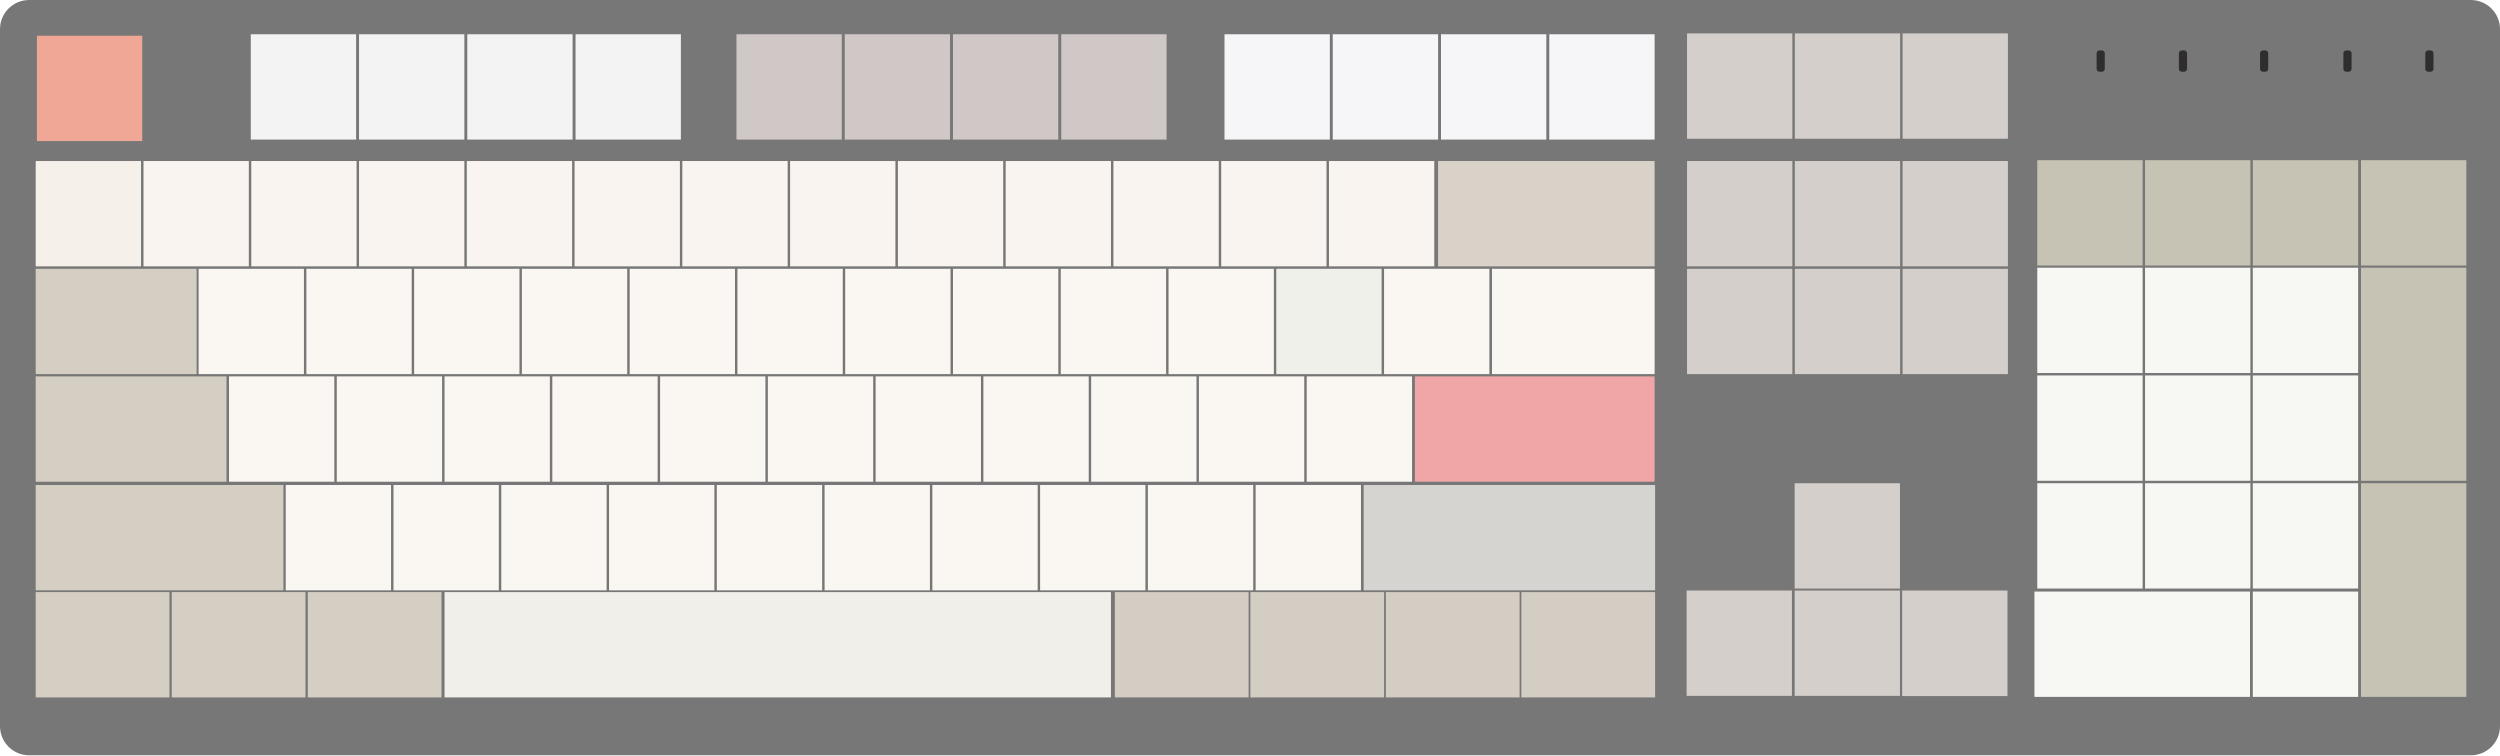
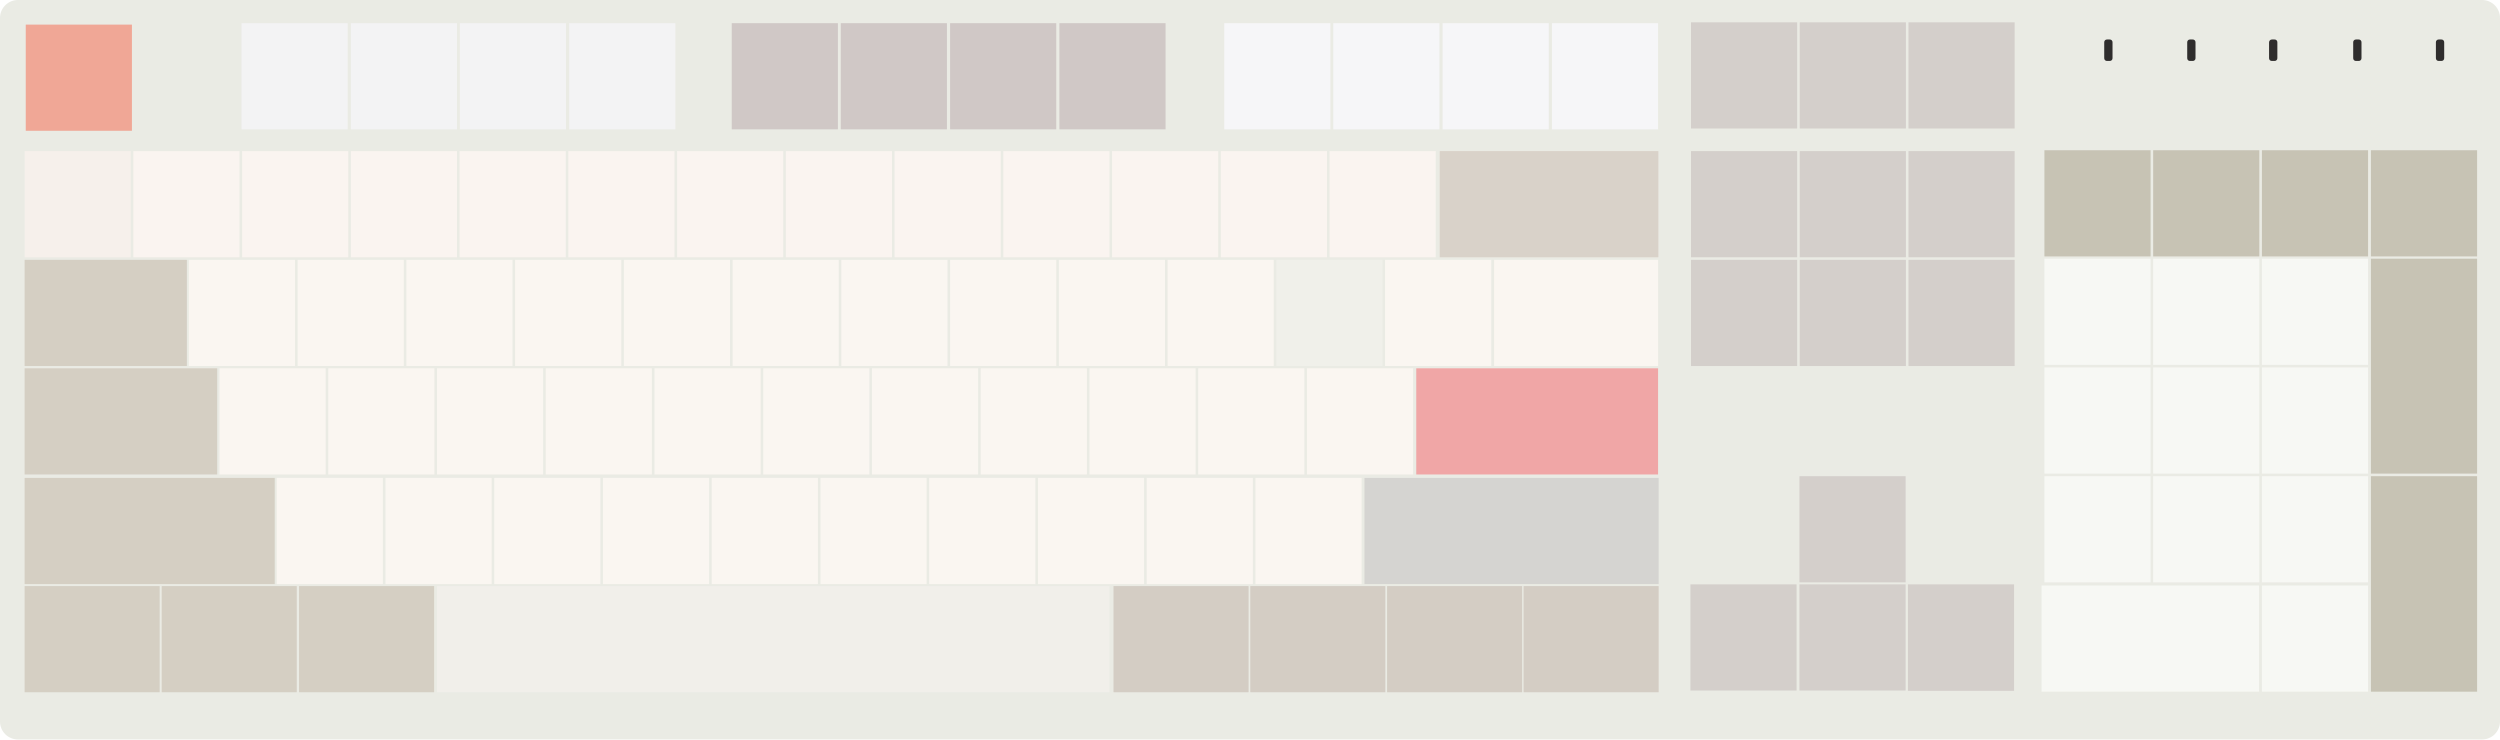
- <svg xmlns="http://www.w3.org/2000/svg" id="tactile" viewBox="0 0 881.54 266.33">
+ <svg xmlns="http://www.w3.org/2000/svg" viewBox="0 0 873.6 258.4">
  <defs>
-     <style>.cls-1{fill:#777;stroke:#777;stroke-miterlimit:10;stroke-width:8px;}.cls-2{fill:#2f2d2d;}.cls-3{fill:#f0a796;}.cls-4{fill:#f3f3f4;}.cls-5{fill:#f6f0eb;}.cls-6{fill:#d5cfc3;}.cls-7{fill:#d4cdc4;}.cls-8{fill:#f1efea;}.cls-9{fill:#faf4f0;}.cls-10{fill:#faf6f1;}.cls-11{fill:#f0f0ea;}.cls-12{fill:#d9d2c9;}.cls-13{fill:#f0a6a6;}.cls-14{fill:#f7f8f4;}.cls-15{fill:#d5d4d1;}.cls-16{fill:#d0c8c6;}.cls-17{fill:#f6f6f8;}.cls-18{fill:#d4cfcb;}.cls-19{fill:#c7c3b4;}</style>
+     <style>.cls-1{fill:#eaebe4;}.cls-2{fill:#2f2d2d;}.cls-3{fill:#f0a796;}.cls-4{fill:#f3f3f4;}.cls-5{fill:#f6f0eb;}.cls-6{fill:#d5cfc3;}.cls-7{fill:#d4cdc4;}.cls-8{fill:#f1efea;}.cls-9{fill:#faf4f0;}.cls-10{fill:#faf6f1;}.cls-11{fill:#f0f0ea;}.cls-12{fill:#d9d2c9;}.cls-13{fill:#f0a6a6;}.cls-14{fill:#f7f8f4;}.cls-15{fill:#d5d4d1;}.cls-16{fill:#d0c8c6;}.cls-17{fill:#f6f6f8;}.cls-18{fill:#d4cfcb;}.cls-19{fill:#c7c3b4;}</style>
  </defs>
-   <g id="KeyBoard_Plate" data-name="KeyBoard Plate">
-     <rect id="Plate" class="cls-1" x="4" y="4" width="873.54" height="258.33" rx="6.28" />
-     <rect id="KeyBoard_LED5" data-name="KeyBoard LED5" class="cls-2" x="768.31" y="17.78" width="2.88" height="7.51" rx="1" />
-     <rect id="KeyBoard_LED4" data-name="KeyBoard LED4" class="cls-2" x="855.2" y="17.78" width="2.88" height="7.51" rx="1" />
-     <rect id="KeyBoard_LED3" data-name="KeyBoard LED3" class="cls-2" x="826.32" y="17.78" width="2.88" height="7.51" rx="1" />
-     <rect id="KeyBoard_LED2" data-name="KeyBoard LED2" class="cls-2" x="796.93" y="17.78" width="2.88" height="7.51" rx="1" />
-     <rect id="KeyBoard_LED1" data-name="KeyBoard LED1" class="cls-2" x="739.3" y="17.78" width="2.88" height="7.51" rx="1" />
-   </g>
-   <g id="KeyBoard_Keys" data-name="KeyBoard Keys">
-     <rect id="Escape" class="cls-3" x="13.02" y="12.6" width="37.14" height="37.14" />
-     <rect id="F1" class="cls-4" x="88.43" y="12.08" width="37.14" height="37.14" />
-     <rect id="F2" class="cls-4" x="126.6" y="12.08" width="37.14" height="37.14" />
-     <rect id="F3" class="cls-4" x="164.77" y="12.08" width="37.14" height="37.14" />
-     <rect id="F4" class="cls-4" x="202.95" y="12.08" width="37.14" height="37.14" />
-     <rect id="_" data-name="`" class="cls-5" x="12.59" y="56.78" width="37.14" height="37.14" />
-     <rect id="L_Ctrl" data-name="L Ctrl" class="cls-6" x="12.59" y="208.78" width="47.16" height="37.14" />
-     <rect id="L_Win_Cmd" data-name="L Win Cmd" class="cls-6" x="60.56" y="208.78" width="47.16" height="37.14" />
-     <rect id="L_Alt" data-name="L Alt" class="cls-6" x="108.53" y="208.78" width="47.16" height="37.14" />
-     <rect id="R_Alt" data-name="R Alt" class="cls-7" x="393.12" y="208.78" width="47.16" height="37.14" />
-     <rect id="R_Win_Cmd" data-name="R Win Cmd" class="cls-7" x="440.9" y="208.78" width="47.16" height="37.14" />
-     <rect id="Fn" class="cls-7" x="488.68" y="208.78" width="47.16" height="37.14" />
-     <rect id="R_Ctrl" data-name="R Ctrl" class="cls-7" x="536.46" y="208.78" width="47.16" height="37.14" />
-     <rect id="SpaceBar" class="cls-8" x="156.75" y="208.78" width="234.99" height="37.14" />
-     <rect id="_1" data-name=" 1" class="cls-9" x="50.6" y="56.78" width="37.14" height="37.14" />
-     <rect id="_2" data-name=" 2" class="cls-9" x="88.6" y="56.78" width="37.14" height="37.14" />
-     <rect id="_3" data-name=" 3" class="cls-9" x="126.6" y="56.78" width="37.14" height="37.14" />
-     <rect id="_4" data-name=" 4" class="cls-9" x="164.6" y="56.78" width="37.14" height="37.14" />
-     <rect id="_5" data-name=" 5" class="cls-9" x="202.6" y="56.78" width="37.14" height="37.14" />
-     <rect id="_6" data-name=" 6" class="cls-9" x="240.6" y="56.78" width="37.14" height="37.14" />
-     <rect id="_7" data-name=" 7" class="cls-9" x="278.6" y="56.78" width="37.14" height="37.14" />
-     <rect id="_8" data-name=" 8" class="cls-9" x="316.61" y="56.78" width="37.14" height="37.14" />
-     <rect id="_9" data-name=" 9" class="cls-9" x="354.61" y="56.78" width="37.14" height="37.14" />
-     <rect id="_0" data-name=" 0" class="cls-9" x="392.61" y="56.78" width="37.14" height="37.14" />
-     <rect id="_-" data-name=" -" class="cls-9" x="430.61" y="56.78" width="37.14" height="37.14" />
-     <rect id="_2-2" data-name="=" class="cls-9" x="468.61" y="56.78" width="37.14" height="37.14" />
-     <rect id="q" class="cls-10" x="70.03" y="94.78" width="37.14" height="37.14" />
-     <rect id="w" class="cls-10" x="108.03" y="94.78" width="37.14" height="37.14" />
-     <rect id="e" class="cls-10" x="146.03" y="94.78" width="37.14" height="37.14" />
-     <rect id="r" class="cls-10" x="184.03" y="94.78" width="37.14" height="37.14" />
-     <rect id="t" class="cls-10" x="222.03" y="94.78" width="37.14" height="37.14" />
-     <rect id="y" class="cls-10" x="260.03" y="94.78" width="37.14" height="37.14" />
-     <rect id="u" class="cls-10" x="298.03" y="94.78" width="37.14" height="37.14" />
-     <rect id="i" class="cls-10" x="336.04" y="94.78" width="37.14" height="37.14" />
-     <rect id="o" class="cls-10" x="374.04" y="94.78" width="37.14" height="37.14" />
-     <rect id="p" class="cls-10" x="412.04" y="94.78" width="37.14" height="37.14" />
-     <rect id="_2-2" data-name=" 2-2" class="cls-11" x="450.04" y="94.78" width="37.14" height="37.14" />
-     <rect id="a" class="cls-10" x="80.75" y="132.72" width="37.14" height="37.14" />
-     <rect id="s" class="cls-10" x="118.75" y="132.72" width="37.14" height="37.14" />
-     <rect id="d" class="cls-10" x="156.75" y="132.72" width="37.14" height="37.14" />
-     <rect id="f" class="cls-10" x="194.76" y="132.72" width="37.14" height="37.14" />
-     <rect id="g" class="cls-10" x="232.76" y="132.72" width="37.14" height="37.14" />
-     <rect id="h" class="cls-10" x="270.76" y="132.72" width="37.14" height="37.14" />
-     <rect id="j" class="cls-10" x="308.76" y="132.72" width="37.14" height="37.14" />
-     <rect id="k" class="cls-10" x="346.76" y="132.72" width="37.14" height="37.14" />
-     <rect id="l" class="cls-10" x="384.76" y="132.72" width="37.14" height="37.14" />
-     <rect id="_3-2" data-name=" 3-2" class="cls-10" x="422.76" y="132.72" width="37.14" height="37.14" />
-     <rect id="z" class="cls-10" x="100.75" y="171.02" width="37.14" height="37.14" />
-     <rect id="x" class="cls-10" x="138.75" y="171.02" width="37.14" height="37.14" />
-     <rect id="c" class="cls-10" x="176.76" y="171.02" width="37.14" height="37.14" />
-     <rect id="v" class="cls-10" x="214.76" y="171.02" width="37.14" height="37.14" />
-     <rect id="b" class="cls-10" x="252.76" y="171.02" width="37.14" height="37.14" />
-     <rect id="n" class="cls-10" x="290.76" y="171.02" width="37.14" height="37.14" />
-     <rect id="m" class="cls-10" x="328.76" y="171.02" width="37.14" height="37.14" />
-     <rect id="_4-2" data-name=" 4-2" class="cls-10" x="366.76" y="171.02" width="37.14" height="37.14" />
-     <rect id="_." data-name=" ." class="cls-10" x="404.76" y="171.02" width="37.14" height="37.14" />
-     <rect id="_5-2" data-name=" 5-2" class="cls-10" x="442.76" y="171.02" width="37.14" height="37.14" />
-     <rect id="_6-2" data-name=" 6-2" class="cls-10" x="460.77" y="132.72" width="37.14" height="37.14" />
-     <rect id="_7-2" data-name=" 7-2" class="cls-10" x="488.04" y="94.78" width="37.14" height="37.14" />
-     <rect id="_8-2" data-name=" 8-2" class="cls-10" x="526.1" y="94.78" width="57.34" height="37.14" />
-     <rect id="Tab" class="cls-6" x="12.59" y="94.78" width="56.74" height="37.14" />
-     <rect id="CapsLock" class="cls-6" x="12.59" y="132.72" width="67.27" height="37.14" />
-     <rect id="LShift" class="cls-6" x="12.59" y="171.02" width="87.35" height="37.14" />
-     <rect id="Backspace" class="cls-12" x="507.09" y="56.78" width="76.35" height="37.14" />
-     <rect id="Enter" class="cls-13" x="498.91" y="132.72" width="84.53" height="37.14" />
-     <rect id="Num0" class="cls-14" x="717.38" y="208.59" width="76" height="37.14" />
-     <rect id="RShift" class="cls-15" x="480.84" y="171.02" width="102.78" height="37.14" />
-     <rect id="F5" class="cls-16" x="259.69" y="12.08" width="37.14" height="37.14" />
-     <rect id="F6" class="cls-16" x="297.86" y="12.08" width="37.14" height="37.14" />
-     <rect id="F7" class="cls-16" x="336.03" y="12.08" width="37.14" height="37.14" />
-     <rect id="F8" class="cls-16" x="374.21" y="12.08" width="37.14" height="37.14" />
-     <rect id="F9" class="cls-17" x="431.78" y="12.08" width="37.14" height="37.14" />
-     <rect id="F10" class="cls-17" x="469.95" y="12.08" width="37.14" height="37.14" />
-     <rect id="F11" class="cls-17" x="508.12" y="12.08" width="37.14" height="37.14" />
-     <rect id="F12" class="cls-17" x="546.3" y="12.08" width="37.14" height="37.14" />
-     <rect id="PrintScreen" class="cls-18" x="594.88" y="11.78" width="37.14" height="37.14" />
-     <rect id="ScrollLock" class="cls-18" x="632.88" y="11.78" width="37.14" height="37.14" />
-     <rect id="Pause" class="cls-18" x="670.88" y="11.78" width="37.14" height="37.14" />
-     <rect id="Insert" class="cls-18" x="594.88" y="56.78" width="37.14" height="37.14" />
-     <rect id="Home" class="cls-18" x="632.88" y="56.78" width="37.14" height="37.14" />
-     <rect id="PageUp" class="cls-18" x="670.88" y="56.78" width="37.14" height="37.14" />
-     <rect id="Delete" class="cls-18" x="594.88" y="94.78" width="37.14" height="37.14" />
-     <rect id="ArrowLeft" class="cls-18" x="594.72" y="208.23" width="37.14" height="37.14" />
-     <rect id="ArrowDown" class="cls-18" x="632.82" y="208.23" width="37.14" height="37.14" />
-     <rect id="ArrowRight" class="cls-18" x="670.73" y="208.23" width="37.14" height="37.22" />
-     <rect id="ArrowUp" class="cls-18" x="632.82" y="170.4" width="37.14" height="37.14" />
-     <rect id="End" class="cls-18" x="632.88" y="94.78" width="37.14" height="37.14" />
-     <rect id="PageDown" class="cls-18" x="670.88" y="94.78" width="37.14" height="37.14" />
-     <rect id="NumLock" class="cls-19" x="718.38" y="56.49" width="37.14" height="37.14" />
-     <rect id="_9-2" data-name="9-2" class="cls-19" x="756.38" y="56.49" width="37.14" height="37.14" />
-     <rect id="_10" data-name="10" class="cls-19" x="794.38" y="56.49" width="37.14" height="37.14" />
-     <rect id="Num7" class="cls-14" x="718.38" y="94.39" width="37.14" height="37.14" />
-     <rect id="Num8" class="cls-14" x="756.38" y="94.39" width="37.14" height="37.14" />
-     <rect id="Num9" class="cls-14" x="794.38" y="94.39" width="37.14" height="37.14" />
-     <rect id="Num4" class="cls-14" x="718.38" y="132.39" width="37.14" height="37.14" />
-     <rect id="Num5" class="cls-14" x="756.38" y="132.39" width="37.14" height="37.14" />
-     <rect id="Num6" class="cls-14" x="794.38" y="132.39" width="37.14" height="37.14" />
-     <rect id="Num1" class="cls-14" x="718.38" y="170.39" width="37.14" height="37.14" />
-     <rect id="Num2" class="cls-14" x="756.38" y="170.39" width="37.14" height="37.14" />
-     <rect id="Num." class="cls-14" x="794.38" y="208.59" width="37.14" height="37.14" />
-     <rect id="Num-" class="cls-19" x="832.53" y="56.49" width="37.14" height="37.14" />
-     <rect id="Num_" data-name="Num " class="cls-19" x="832.53" y="94.39" width="37.14" height="75.14" />
-     <rect id="NumEnter" class="cls-19" x="832.53" y="170.39" width="37.14" height="75.34" />
-     <rect id="Num3" class="cls-14" x="794.38" y="170.39" width="37.14" height="37.14" />
+   <g id="Layer_2" data-name="Layer 2">
+     <g id="tactile">
+       <g id="tactile-2" data-name="tactile">
+         <g id="KeyBoard_Plate" data-name="KeyBoard Plate">
+           <path id="Plate" class="cls-1" d="M6.3,0h861a6.27,6.27,0,0,1,6.3,6.3V252.1a6.27,6.27,0,0,1-6.3,6.3H6.3A6.27,6.27,0,0,1,0,252.1V6.3A6.27,6.27,0,0,1,6.3,0Z" />
+           <path id="KeyBoard_LED5" data-name="KeyBoard LED5" class="cls-2" d="M765.3,13.8h.9a.94.94,0,0,1,1,1v5.5a.94.94,0,0,1-1,1h-.9a.94.94,0,0,1-1-1V14.8A.94.94,0,0,1,765.3,13.8Z" />
+           <path id="KeyBoard_LED4" data-name="KeyBoard LED4" class="cls-2" d="M852.2,13.8h.9a.94.94,0,0,1,1,1v5.5a.94.94,0,0,1-1,1h-.9a.94.94,0,0,1-1-1V14.8A.94.94,0,0,1,852.2,13.8Z" />
+           <path id="KeyBoard_LED3" data-name="KeyBoard LED3" class="cls-2" d="M823.3,13.8h.9a.94.94,0,0,1,1,1v5.5a.94.94,0,0,1-1,1h-.9a.94.94,0,0,1-1-1V14.8A.94.94,0,0,1,823.3,13.8Z" />
+           <path id="KeyBoard_LED2" data-name="KeyBoard LED2" class="cls-2" d="M793.9,13.8h.9a.94.94,0,0,1,1,1v5.5a.94.94,0,0,1-1,1h-.9a.94.94,0,0,1-1-1V14.8A1,1,0,0,1,793.9,13.8Z" />
+           <path id="KeyBoard_LED1" data-name="KeyBoard LED1" class="cls-2" d="M736.3,13.8h.9a.94.94,0,0,1,1,1v5.5a.94.94,0,0,1-1,1h-.9a.94.94,0,0,1-1-1V14.8A.94.94,0,0,1,736.3,13.8Z" />
+         </g>
+         <g id="KeyBoard_Keys" data-name="KeyBoard Keys">
+           <rect id="Escape" class="cls-3" x="9" y="8.6" width="37.1" height="37.1" />
+           <rect id="F1" class="cls-4" x="84.4" y="8.1" width="37.1" height="37.1" />
+           <rect id="F2" class="cls-4" x="122.6" y="8.1" width="37.1" height="37.1" />
+           <rect id="F3" class="cls-4" x="160.7" y="8.1" width="37.1" height="37.1" />
+           <rect id="F4" class="cls-4" x="198.9" y="8.1" width="37.1" height="37.1" />
+           <rect id="_" data-name="`" class="cls-5" x="8.6" y="52.8" width="37.1" height="37.1" />
+           <rect id="L_Ctrl" data-name="L Ctrl" class="cls-6" x="8.6" y="204.8" width="47.2" height="37.1" />
+           <rect id="L_Win_Cmd" data-name="L Win Cmd" class="cls-6" x="56.5" y="204.8" width="47.2" height="37.1" />
+           <rect id="L_Alt" data-name="L Alt" class="cls-6" x="104.5" y="204.8" width="47.2" height="37.1" />
+           <rect id="R_Alt" data-name="R Alt" class="cls-7" x="389.1" y="204.8" width="47.2" height="37.1" />
+           <rect id="R_Win_Cmd" data-name="R Win Cmd" class="cls-7" x="436.9" y="204.8" width="47.2" height="37.1" />
+           <rect id="Fn" class="cls-7" x="484.7" y="204.8" width="47.2" height="37.1" />
+           <rect id="R_Ctrl" data-name="R Ctrl" class="cls-7" x="532.4" y="204.8" width="47.2" height="37.1" />
+           <rect id="SpaceBar" class="cls-8" x="152.7" y="204.8" width="235" height="37.1" />
+           <rect id="_1" data-name=" 1" class="cls-9" x="46.6" y="52.8" width="37.1" height="37.1" />
+           <rect id="_2" data-name=" 2" class="cls-9" x="84.6" y="52.8" width="37.1" height="37.1" />
+           <rect id="_3" data-name=" 3" class="cls-9" x="122.6" y="52.8" width="37.1" height="37.1" />
+           <rect id="_4" data-name=" 4" class="cls-9" x="160.6" y="52.8" width="37.1" height="37.1" />
+           <rect id="_5" data-name=" 5" class="cls-9" x="198.6" y="52.8" width="37.1" height="37.1" />
+           <rect id="_6" data-name=" 6" class="cls-9" x="236.6" y="52.8" width="37.1" height="37.1" />
+           <rect id="_7" data-name=" 7" class="cls-9" x="274.6" y="52.8" width="37.1" height="37.1" />
+           <rect id="_8" data-name=" 8" class="cls-9" x="312.6" y="52.8" width="37.1" height="37.1" />
+           <rect id="_9" data-name=" 9" class="cls-9" x="350.6" y="52.8" width="37.1" height="37.1" />
+           <rect id="_0" data-name=" 0" class="cls-9" x="388.6" y="52.8" width="37.1" height="37.1" />
+           <rect id="_-" data-name=" -" class="cls-9" x="426.6" y="52.8" width="37.1" height="37.1" />
+           <rect id="_2-2" data-name="=" class="cls-9" x="464.6" y="52.8" width="37.1" height="37.1" />
+           <rect id="q" class="cls-10" x="66" y="90.8" width="37.1" height="37.1" />
+           <rect id="w" class="cls-10" x="104" y="90.8" width="37.1" height="37.1" />
+           <rect id="e" class="cls-10" x="142" y="90.8" width="37.1" height="37.1" />
+           <rect id="r" class="cls-10" x="180" y="90.8" width="37.1" height="37.1" />
+           <rect id="t" class="cls-10" x="218" y="90.8" width="37.1" height="37.1" />
+           <rect id="y" class="cls-10" x="256" y="90.8" width="37.1" height="37.1" />
+           <rect id="u" class="cls-10" x="294" y="90.8" width="37.1" height="37.1" />
+           <rect id="i" class="cls-10" x="332" y="90.8" width="37.1" height="37.1" />
+           <rect id="o" class="cls-10" x="370" y="90.8" width="37.1" height="37.1" />
+           <rect id="p" class="cls-10" x="408" y="90.8" width="37.1" height="37.1" />
+           <rect id="_2-2" data-name=" 2-2" class="cls-11" x="446" y="90.8" width="37.1" height="37.1" />
+           <rect id="a" class="cls-10" x="76.7" y="128.7" width="37.1" height="37.1" />
+           <rect id="s" class="cls-10" x="114.7" y="128.7" width="37.1" height="37.1" />
+           <rect id="d" class="cls-10" x="152.7" y="128.7" width="37.1" height="37.1" />
+           <rect id="f" class="cls-10" x="190.7" y="128.7" width="37.1" height="37.1" />
+           <rect id="g" class="cls-10" x="228.7" y="128.7" width="37.1" height="37.1" />
+           <rect id="h" class="cls-10" x="266.7" y="128.7" width="37.1" height="37.1" />
+           <rect id="j" class="cls-10" x="304.7" y="128.7" width="37.1" height="37.1" />
+           <rect id="k" class="cls-10" x="342.7" y="128.7" width="37.1" height="37.1" />
+           <rect id="l" class="cls-10" x="380.7" y="128.7" width="37.1" height="37.1" />
+           <rect id="_3-2" data-name=" 3-2" class="cls-10" x="418.7" y="128.7" width="37.1" height="37.1" />
+           <rect id="z" class="cls-10" x="96.7" y="167" width="37.1" height="37.1" />
+           <rect id="x" class="cls-10" x="134.7" y="167" width="37.1" height="37.1" />
+           <rect id="c" class="cls-10" x="172.7" y="167" width="37.1" height="37.1" />
+           <rect id="v" class="cls-10" x="210.7" y="167" width="37.1" height="37.1" />
+           <rect id="b" class="cls-10" x="248.7" y="167" width="37.1" height="37.1" />
+           <rect id="n" class="cls-10" x="286.7" y="167" width="37.1" height="37.1" />
+           <rect id="m" class="cls-10" x="324.7" y="167" width="37.1" height="37.1" />
+           <rect id="_4-2" data-name=" 4-2" class="cls-10" x="362.7" y="167" width="37.1" height="37.1" />
+           <rect id="_." data-name=" ." class="cls-10" x="400.7" y="167" width="37.1" height="37.1" />
+           <rect id="_5-2" data-name=" 5-2" class="cls-10" x="438.7" y="167" width="37.1" height="37.1" />
+           <rect id="_6-2" data-name=" 6-2" class="cls-10" x="456.7" y="128.7" width="37.1" height="37.1" />
+           <rect id="_7-2" data-name=" 7-2" class="cls-10" x="484" y="90.8" width="37.1" height="37.1" />
+           <rect id="_8-2" data-name=" 8-2" class="cls-10" x="522.1" y="90.8" width="57.3" height="37.1" />
+           <rect id="Tab" class="cls-6" x="8.6" y="90.8" width="56.7" height="37.1" />
+           <rect id="CapsLock" class="cls-6" x="8.6" y="128.7" width="67.3" height="37.1" />
+           <rect id="LShift" class="cls-6" x="8.6" y="167" width="87.4" height="37.1" />
+           <rect id="Backspace" class="cls-12" x="503.1" y="52.8" width="76.4" height="37.1" />
+           <rect id="Enter" class="cls-13" x="494.9" y="128.7" width="84.5" height="37.1" />
+           <rect id="Num0" class="cls-14" x="713.4" y="204.6" width="76" height="37.1" />
+           <rect id="RShift" class="cls-15" x="476.8" y="167" width="102.8" height="37.1" />
+           <rect id="F5" class="cls-16" x="255.7" y="8.1" width="37.1" height="37.1" />
+           <rect id="F6" class="cls-16" x="293.8" y="8.1" width="37.1" height="37.1" />
+           <rect id="F7" class="cls-16" x="332" y="8.1" width="37.1" height="37.1" />
+           <rect id="F8" class="cls-16" x="370.2" y="8.1" width="37.1" height="37.1" />
+           <rect id="F9" class="cls-17" x="427.8" y="8.1" width="37.1" height="37.1" />
+           <rect id="F10" class="cls-17" x="465.9" y="8.1" width="37.1" height="37.1" />
+           <rect id="F11" class="cls-17" x="504.1" y="8.1" width="37.1" height="37.1" />
+           <rect id="F12" class="cls-17" x="542.3" y="8.1" width="37.1" height="37.1" />
+           <rect id="PrintScreen" class="cls-18" x="590.9" y="7.8" width="37.1" height="37.1" />
+           <rect id="ScrollLock" class="cls-18" x="628.9" y="7.8" width="37.1" height="37.1" />
+           <rect id="Pause" class="cls-18" x="666.9" y="7.8" width="37.1" height="37.1" />
+           <rect id="Insert" class="cls-18" x="590.9" y="52.8" width="37.1" height="37.1" />
+           <rect id="Home" class="cls-18" x="628.9" y="52.8" width="37.1" height="37.1" />
+           <rect id="PageUp" class="cls-18" x="666.9" y="52.8" width="37.1" height="37.1" />
+           <rect id="Delete" class="cls-18" x="590.9" y="90.8" width="37.1" height="37.1" />
+           <rect id="ArrowLeft" class="cls-18" x="590.7" y="204.2" width="37.1" height="37.1" />
+           <rect id="ArrowDown" class="cls-18" x="628.8" y="204.2" width="37.1" height="37.1" />
+           <rect id="ArrowRight" class="cls-18" x="666.7" y="204.2" width="37.1" height="37.2" />
+           <rect id="ArrowUp" class="cls-18" x="628.8" y="166.4" width="37.1" height="37.1" />
+           <rect id="End" class="cls-18" x="628.9" y="90.8" width="37.1" height="37.1" />
+           <rect id="PageDown" class="cls-18" x="666.9" y="90.8" width="37.1" height="37.1" />
+           <rect id="NumLock" class="cls-19" x="714.4" y="52.5" width="37.1" height="37.1" />
+           <rect id="_9-2" data-name="9-2" class="cls-19" x="752.4" y="52.5" width="37.1" height="37.1" />
+           <rect id="_10" data-name="10" class="cls-19" x="790.4" y="52.5" width="37.1" height="37.1" />
+           <rect id="Num7" class="cls-14" x="714.4" y="90.4" width="37.1" height="37.1" />
+           <rect id="Num8" class="cls-14" x="752.4" y="90.4" width="37.1" height="37.1" />
+           <rect id="Num9" class="cls-14" x="790.4" y="90.4" width="37.1" height="37.1" />
+           <rect id="Num4" class="cls-14" x="714.4" y="128.4" width="37.1" height="37.1" />
+           <rect id="Num5" class="cls-14" x="752.4" y="128.4" width="37.1" height="37.1" />
+           <rect id="Num6" class="cls-14" x="790.4" y="128.4" width="37.1" height="37.1" />
+           <rect id="Num1" class="cls-14" x="714.4" y="166.4" width="37.1" height="37.1" />
+           <rect id="Num2" class="cls-14" x="752.4" y="166.4" width="37.1" height="37.1" />
+           <rect id="Num." class="cls-14" x="790.4" y="204.6" width="37.1" height="37.1" />
+           <rect id="Num-" class="cls-19" x="828.5" y="52.5" width="37.1" height="37.1" />
+           <rect id="Num_" data-name="Num " class="cls-19" x="828.5" y="90.4" width="37.1" height="75.1" />
+           <rect id="NumEnter" class="cls-19" x="828.5" y="166.4" width="37.1" height="75.3" />
+           <rect id="Num3" class="cls-14" x="790.4" y="166.4" width="37.1" height="37.1" />
+         </g>
+       </g>
+     </g>
  </g>
</svg>
